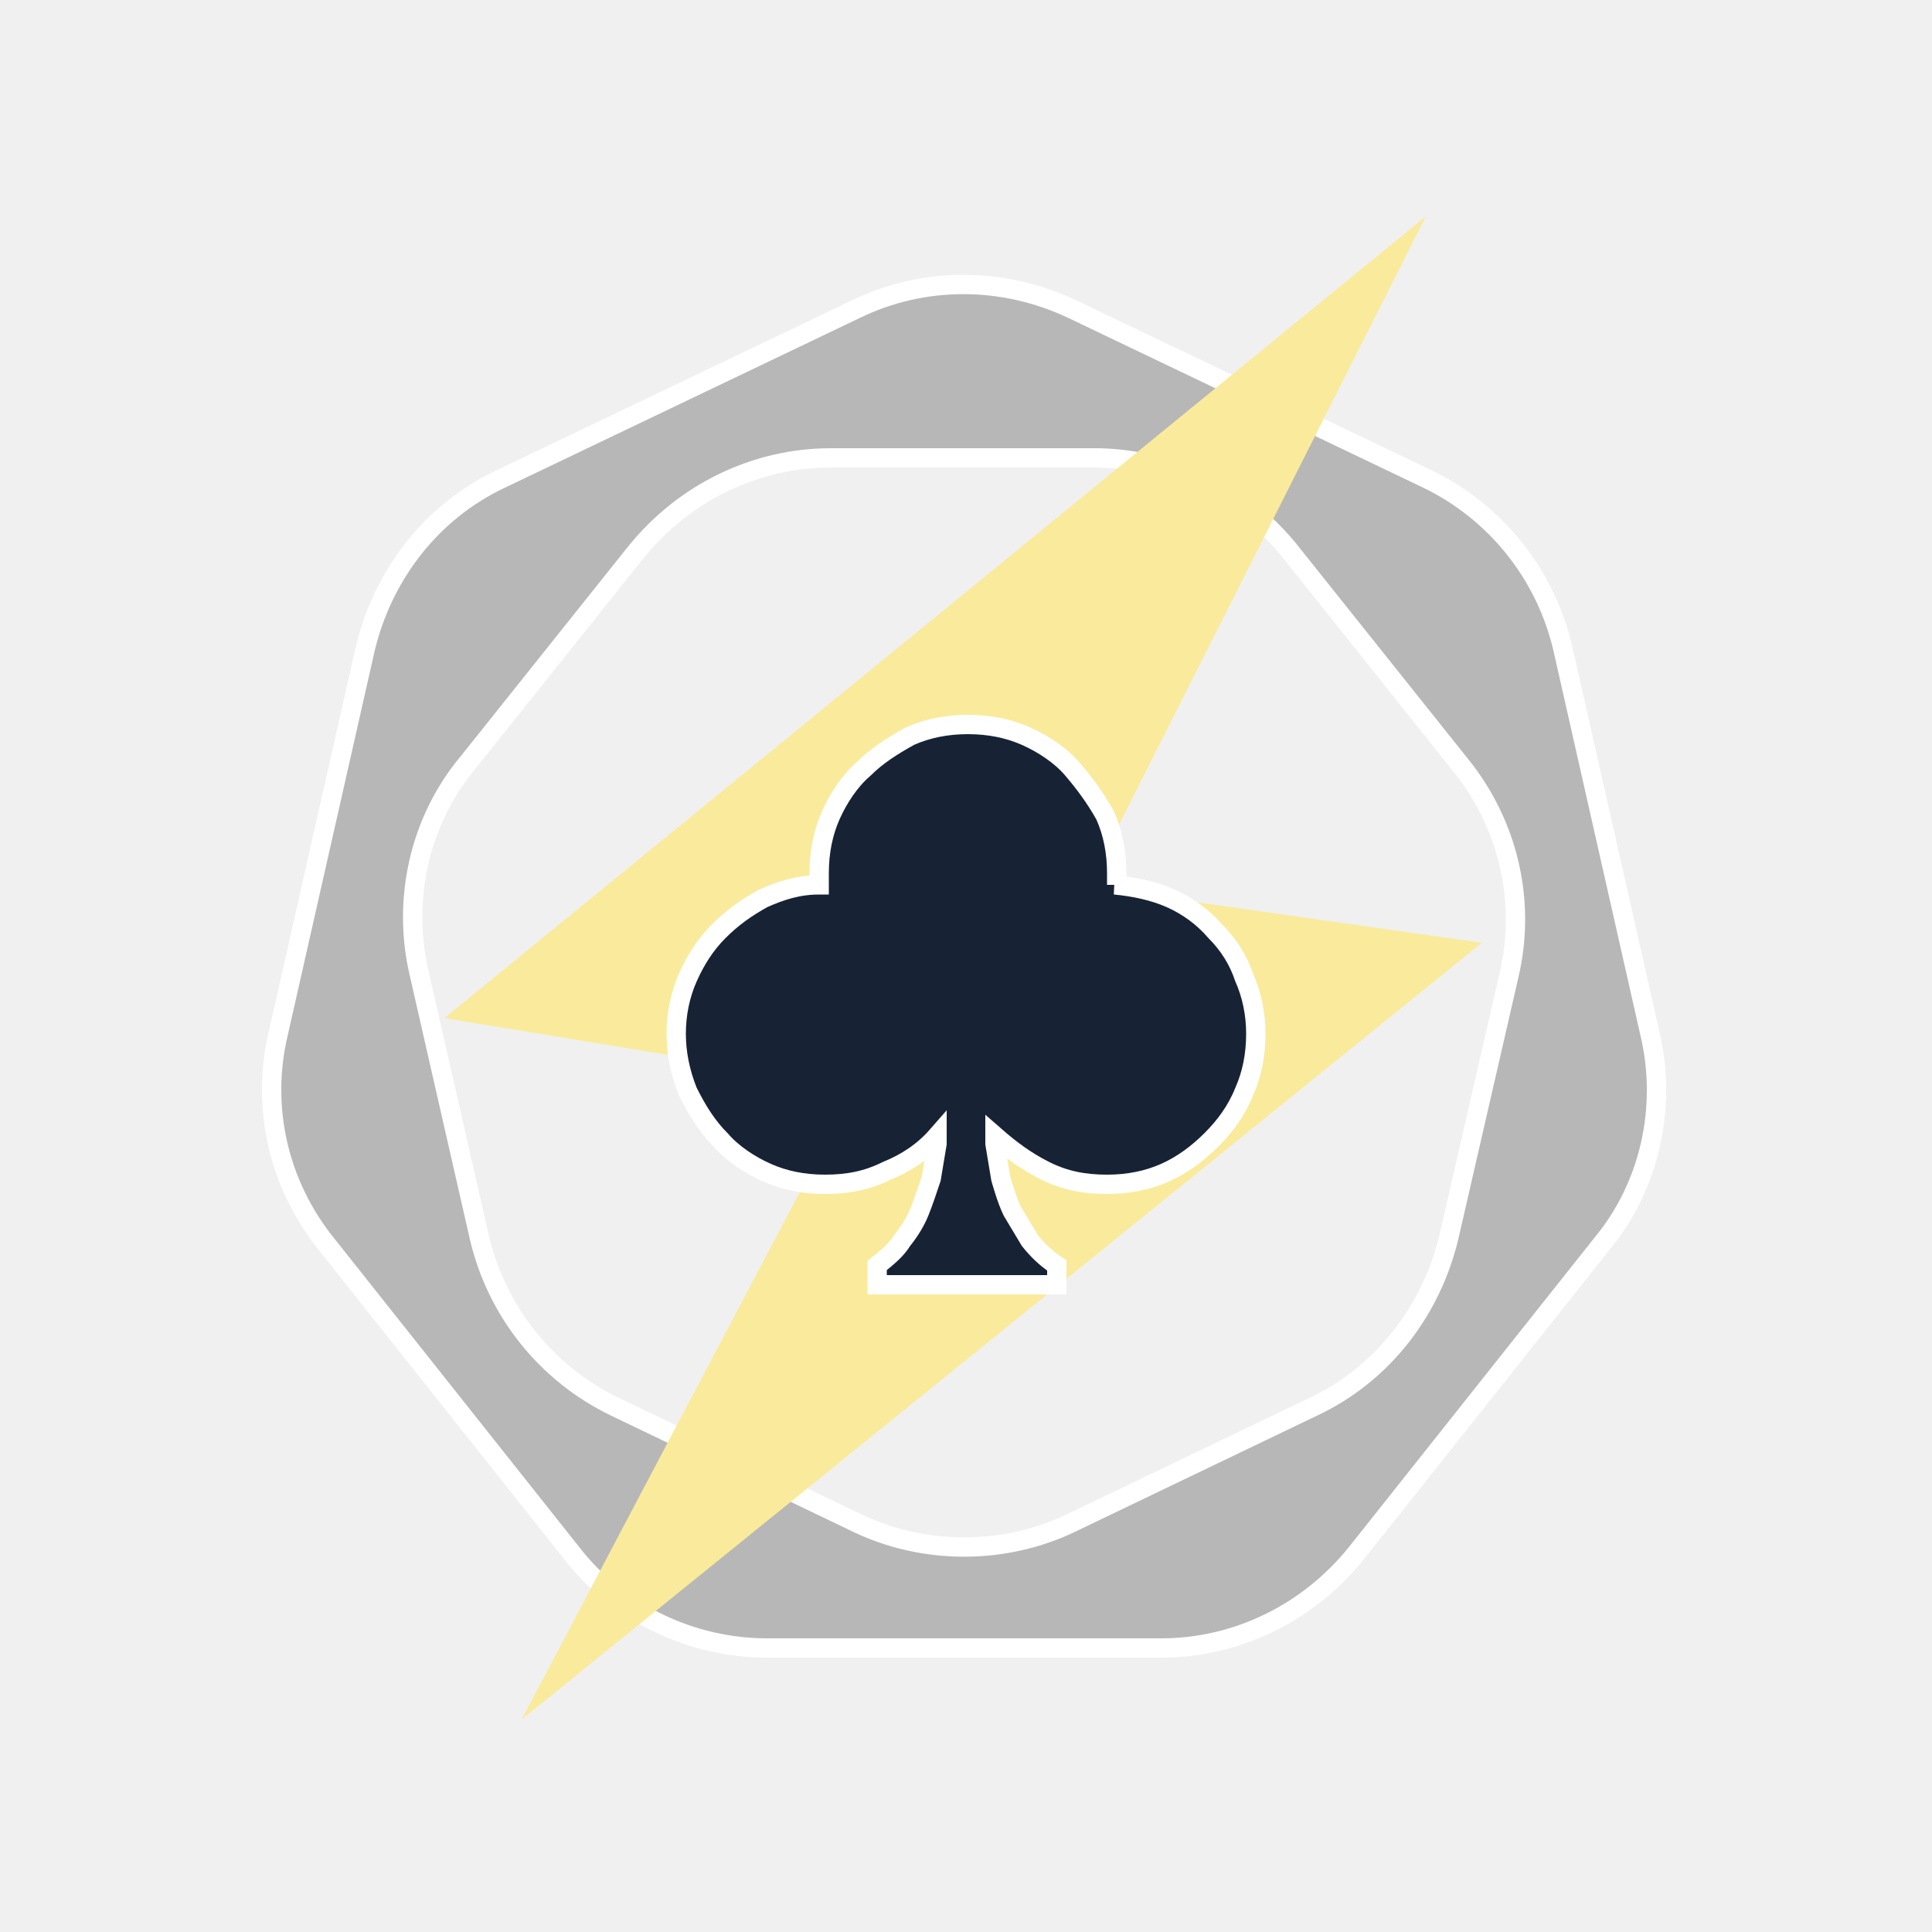
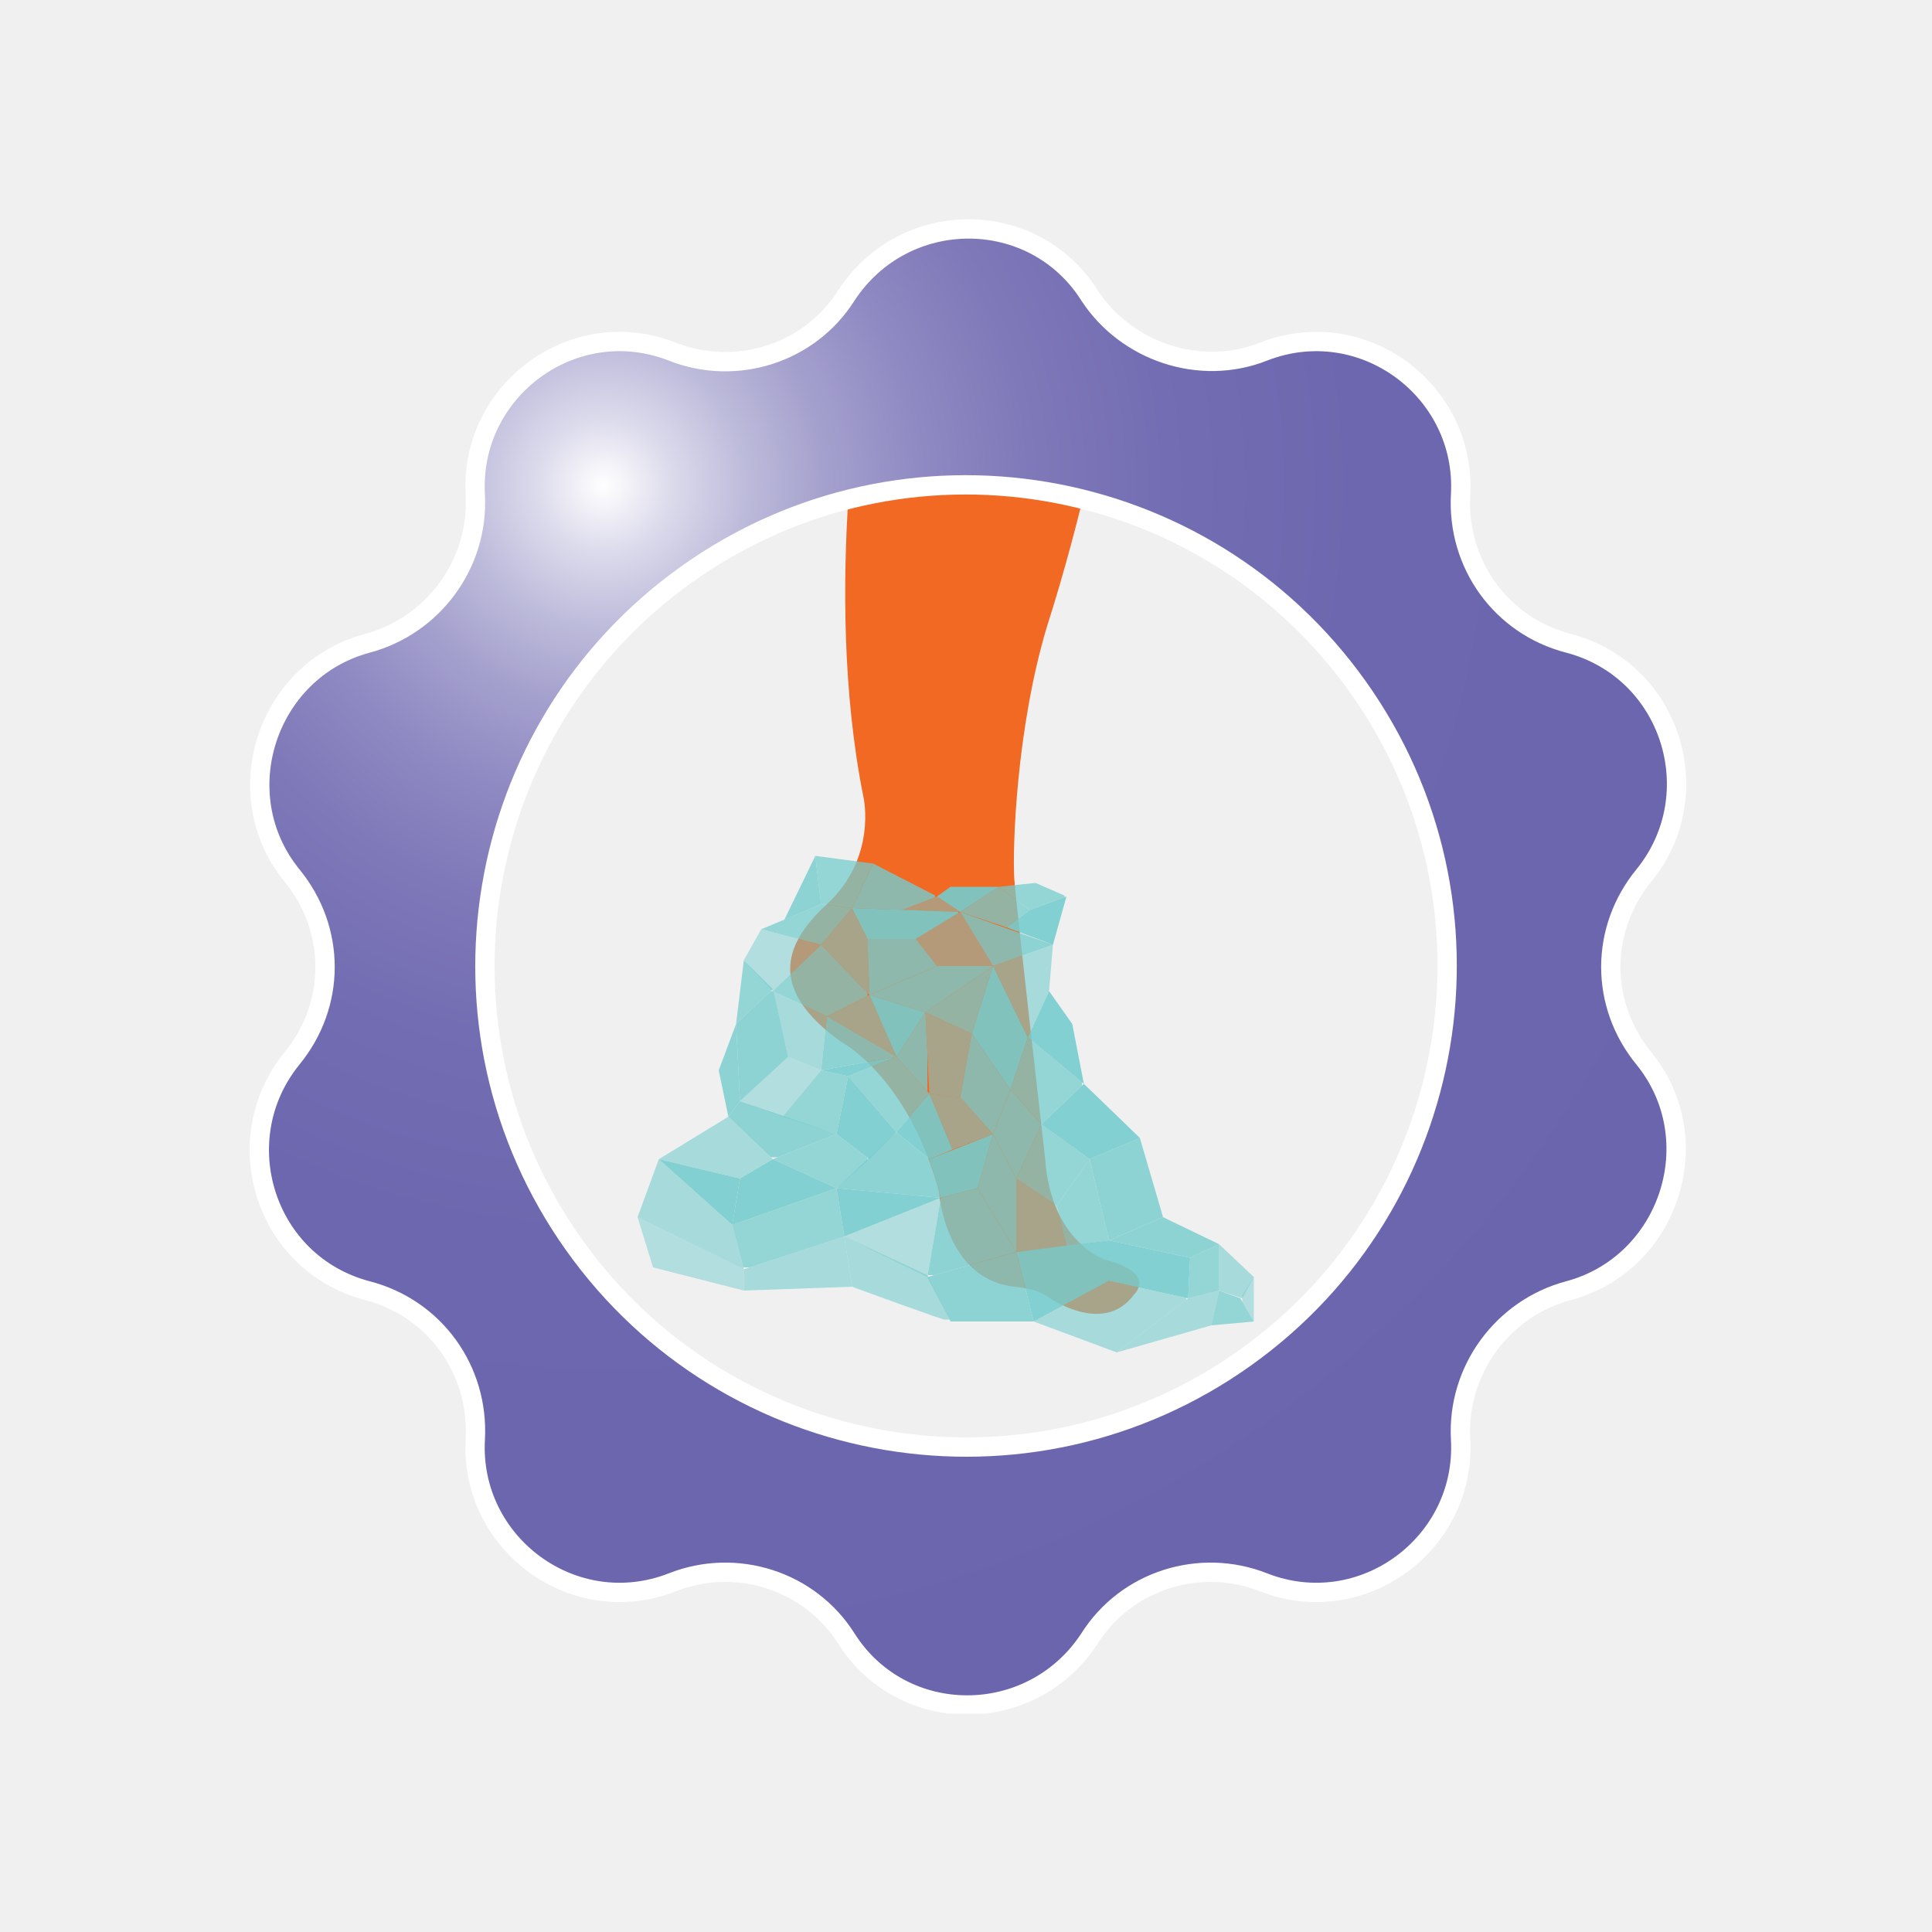
- <svg xmlns="http://www.w3.org/2000/svg" width="100" height="100" viewBox="0 0 100 100">
-   <style>.st0{fill:#243051;} .st1{opacity:0.24;} .st2{fill:none;stroke:#FFFFFF;stroke-miterlimit:10;} .st3{fill:#F9EB9B;} .st4{fill:#172335;stroke:#FFFFFF;stroke-miterlimit:10;}</style>
-   <path class="st1" d="M85.4 53.5l-4.5-19.9c-.9-3.8-3.4-7.1-7-8.8L55.5 16c-3.5-1.7-7.7-1.7-11.2 0l-18.4 8.8c-3.5 1.7-6.1 4.9-7 8.8l-4.5 19.9c-.9 3.8 0 7.9 2.5 10.9l12.7 15.9c2.5 3.1 6.2 4.9 10.1 4.9h20.4c3.9 0 7.7-1.8 10.1-4.9l12.7-15.9c2.4-3 3.3-7.1 2.5-10.9zm-7.3-3L75 64c-.9 3.8-3.4 7.1-7 8.8l-12.5 6c-3.5 1.7-7.7 1.7-11.2 0l-12.5-6c-3.5-1.7-6.1-4.9-7-8.8l-3.1-13.6c-.9-3.8 0-7.9 2.5-10.9l8.7-10.9c2.5-3.1 6.2-4.9 10.1-4.9h13.9c3.9 0 7.7 1.8 10.1 4.9l8.7 10.9c2.4 3.1 3.3 7.1 2.4 11z" />
-   <path class="st2" d="M55.5 16l18.4 8.8c3.5 1.7 6.1 4.9 7 8.8l4.5 19.9c.9 3.8 0 7.9-2.5 10.9l-12.7 16c-2.5 3.1-6.2 4.9-10.1 4.9H39.7c-3.9 0-7.7-1.8-10.1-4.9l-12.7-16c-2.5-3.1-3.4-7.1-2.5-10.9l4.5-19.9c.9-3.8 3.4-7.1 7-8.8L44.3 16c3.5-1.7 7.6-1.7 11.2 0z" />
-   <path class="st2" d="M66.9 28.7l8.7 10.9c2.5 3.1 3.4 7.1 2.5 10.9L75 64c-.9 3.8-3.4 7.1-7 8.8l-12.5 6c-3.5 1.7-7.7 1.7-11.2 0l-12.5-6c-3.5-1.7-6.1-4.9-7-8.8l-3.1-13.6c-.9-3.8 0-7.9 2.5-10.9l8.7-10.9c2.5-3.1 6.2-4.9 10.1-4.9h13.9c3.9.1 7.6 1.9 10 5z" />
-   <path class="st3" d="M73.8 11.2L23 52.7l21.3 3.5L27 89l49.7-40.2-20.4-2.9" />
-   <path class="st4" d="M57.7 45.8c1 .1 2 .3 2.9.7.9.4 1.7 1 2.3 1.7.7.7 1.2 1.5 1.5 2.4.4.9.6 1.9.6 2.9 0 1.1-.2 2.1-.6 3-.4 1-1 1.8-1.7 2.5s-1.5 1.3-2.4 1.7c-.9.4-1.9.6-3 .6-1.2 0-2.2-.2-3.2-.7-1-.5-1.8-1.1-2.6-1.8v.4l.3 1.8s.3 1.1.6 1.7l.9 1.5c.4.5.8.9 1.4 1.3v1h-9.3v-1c.5-.4 1-.8 1.3-1.3.4-.5.7-1 .9-1.5.2-.5.4-1.1.6-1.7l.3-1.8v-.4c-.7.8-1.6 1.4-2.6 1.8-1 .5-2 .7-3.2.7-1.1 0-2.1-.2-3-.6-.9-.4-1.8-1-2.4-1.7-.7-.7-1.2-1.5-1.7-2.5-.4-1-.6-2-.6-3s.2-2 .6-2.9c.4-.9.9-1.7 1.6-2.4.7-.7 1.4-1.2 2.3-1.7.9-.4 1.8-.7 2.9-.7v-.3-.3c0-1.1.2-2.1.6-3 .4-.9 1-1.8 1.7-2.4.7-.7 1.5-1.2 2.4-1.7.9-.4 1.9-.6 3-.6s2.1.2 3 .6c.9.4 1.8 1 2.4 1.7s1.2 1.5 1.7 2.4c.4.9.6 1.9.6 3v.6z" />
+ <svg xmlns="http://www.w3.org/2000/svg" xmlns:xlink="http://www.w3.org/1999/xlink" width="100" height="100" viewBox="0 0 100 100">
+   <style>.st0{clip-path:url(#SVGID_2_);} .st1{clip-path:url(#SVGID_4_);} .st2{clip-path:url(#SVGID_6_);fill:#F26924;} .st3{clip-path:url(#SVGID_8_);fill:url(#SVGID_9_);} .st4{clip-path:url(#SVGID_11_);fill:none;stroke:#FFFFFF;stroke-miterlimit:10;} .st5{opacity:0.6;clip-path:url(#SVGID_13_);} .st6{clip-path:url(#SVGID_15_);fill:#75CCCD;} .st7{clip-path:url(#SVGID_17_);fill:#75CCCD;} .st8{opacity:0.9;clip-path:url(#SVGID_13_);} .st9{clip-path:url(#SVGID_19_);fill:#75CCCD;} .st10{clip-path:url(#SVGID_21_);fill:#75CCCD;} .st11{opacity:0.75;clip-path:url(#SVGID_13_);} .st12{clip-path:url(#SVGID_23_);fill:#75CCCD;} .st13{clip-path:url(#SVGID_25_);fill:#75CCCD;} .st14{clip-path:url(#SVGID_27_);fill:#75CCCD;} .st15{opacity:0.5;clip-path:url(#SVGID_13_);} .st16{clip-path:url(#SVGID_29_);fill:#75CCCD;} .st17{opacity:0.8;clip-path:url(#SVGID_13_);} .st18{clip-path:url(#SVGID_31_);fill:#75CCCD;} .st19{clip-path:url(#SVGID_33_);fill:#75CCCD;} .st20{clip-path:url(#SVGID_35_);fill:#75CCCD;} .st21{clip-path:url(#SVGID_37_);fill:#75CCCD;} .st22{clip-path:url(#SVGID_39_);fill:#75CCCD;} .st23{clip-path:url(#SVGID_41_);fill:#75CCCD;} .st24{clip-path:url(#SVGID_43_);fill:#75CCCD;} .st25{clip-path:url(#SVGID_45_);fill:#75CCCD;} .st26{clip-path:url(#SVGID_47_);fill:#75CCCD;} .st27{clip-path:url(#SVGID_49_);fill:#75CCCD;} .st28{clip-path:url(#SVGID_51_);fill:#75CCCD;} .st29{clip-path:url(#SVGID_53_);fill:#75CCCD;} .st30{clip-path:url(#SVGID_55_);fill:#75CCCD;} .st31{clip-path:url(#SVGID_57_);fill:#75CCCD;} .st32{clip-path:url(#SVGID_59_);fill:#75CCCD;} .st33{clip-path:url(#SVGID_61_);fill:#75CCCD;} .st34{clip-path:url(#SVGID_63_);fill:#75CCCD;} .st35{clip-path:url(#SVGID_65_);fill:#75CCCD;} .st36{clip-path:url(#SVGID_67_);fill:#75CCCD;} .st37{clip-path:url(#SVGID_69_);fill:#75CCCD;} .st38{clip-path:url(#SVGID_71_);fill:#75CCCD;} .st39{clip-path:url(#SVGID_73_);fill:#75CCCD;} .st40{clip-path:url(#SVGID_75_);fill:#75CCCD;} .st41{clip-path:url(#SVGID_77_);fill:#75CCCD;} .st42{clip-path:url(#SVGID_79_);fill:#75CCCD;} .st43{clip-path:url(#SVGID_81_);fill:#75CCCD;} .st44{clip-path:url(#SVGID_83_);fill:#75CCCD;} .st45{clip-path:url(#SVGID_85_);fill:#75CCCD;} .st46{clip-path:url(#SVGID_87_);fill:#75CCCD;} .st47{clip-path:url(#SVGID_89_);fill:#75CCCD;} .st48{clip-path:url(#SVGID_91_);fill:#75CCCD;} .st49{clip-path:url(#SVGID_93_);fill:#75CCCD;} .st50{clip-path:url(#SVGID_95_);fill:#75CCCD;} .st51{clip-path:url(#SVGID_97_);fill:#75CCCD;} .st52{clip-path:url(#SVGID_99_);fill:#75CCCD;} .st53{clip-path:url(#SVGID_101_);fill:#75CCCD;} .st54{clip-path:url(#SVGID_103_);fill:#75CCCD;} .st55{clip-path:url(#SVGID_105_);fill:#75CCCD;} .st56{clip-path:url(#SVGID_107_);fill:#75CCCD;} .st57{clip-path:url(#SVGID_109_);fill:#75CCCD;} .st58{clip-path:url(#SVGID_111_);fill:#75CCCD;} .st59{clip-path:url(#SVGID_113_);fill:#75CCCD;} .st60{clip-path:url(#SVGID_115_);fill:#75CCCD;} .st61{clip-path:url(#SVGID_117_);fill:#75CCCD;} .st62{clip-path:url(#SVGID_119_);fill:#75CCCD;} .st63{clip-path:url(#SVGID_121_);fill:#75CCCD;} .st64{clip-path:url(#SVGID_123_);fill:#75CCCD;} .st65{clip-path:url(#SVGID_125_);fill:#75CCCD;} .st66{clip-path:url(#SVGID_127_);fill:#75CCCD;} .st67{clip-path:url(#SVGID_129_);fill:#75CCCD;} .st68{clip-path:url(#SVGID_131_);fill:#75CCCD;} .st69{clip-path:url(#SVGID_133_);fill:#75CCCD;} .st70{clip-path:url(#SVGID_135_);fill:#75CCCD;} .st71{clip-path:url(#SVGID_137_);fill:#75CCCD;} .st72{clip-path:url(#SVGID_139_);fill:#75CCCD;} .st73{clip-path:url(#SVGID_141_);fill:#75CCCD;} .st74{clip-path:url(#SVGID_143_);fill:#75CCCD;} .st75{clip-path:url(#SVGID_145_);fill:#75CCCD;} .st76{clip-path:url(#SVGID_147_);fill:#75CCCD;} .st77{clip-path:url(#SVGID_149_);fill:#75CCCD;} .st78{clip-path:url(#SVGID_151_);fill:#75CCCD;} .st79{clip-path:url(#SVGID_153_);fill:#75CCCD;} .st80{clip-path:url(#SVGID_155_);fill:#75CCCD;} .st81{clip-path:url(#SVGID_157_);} .st82{clip-path:url(#SVGID_159_);} .st83{clip-path:url(#SVGID_161_);fill:#F26924;} .st84{clip-path:url(#SVGID_163_);fill:url(#SVGID_164_);} .st85{clip-path:url(#SVGID_166_);fill:none;stroke:#FFFFFF;stroke-miterlimit:10;} .st86{opacity:0.6;clip-path:url(#SVGID_168_);} .st87{clip-path:url(#SVGID_170_);fill:#75CCCD;} .st88{clip-path:url(#SVGID_172_);fill:#75CCCD;} .st89{opacity:0.9;clip-path:url(#SVGID_168_);} .st90{clip-path:url(#SVGID_174_);fill:#75CCCD;} .st91{clip-path:url(#SVGID_176_);fill:#75CCCD;} .st92{opacity:0.75;clip-path:url(#SVGID_168_);} .st93{clip-path:url(#SVGID_178_);fill:#75CCCD;} .st94{clip-path:url(#SVGID_180_);fill:#75CCCD;} .st95{clip-path:url(#SVGID_182_);fill:#75CCCD;} .st96{opacity:0.5;clip-path:url(#SVGID_168_);} .st97{clip-path:url(#SVGID_184_);fill:#75CCCD;} .st98{opacity:0.8;clip-path:url(#SVGID_168_);} .st99{clip-path:url(#SVGID_186_);fill:#75CCCD;} .st100{clip-path:url(#SVGID_188_);fill:#75CCCD;} .st101{clip-path:url(#SVGID_190_);fill:#75CCCD;} .st102{clip-path:url(#SVGID_192_);fill:#75CCCD;} .st103{clip-path:url(#SVGID_194_);fill:#75CCCD;} .st104{clip-path:url(#SVGID_196_);fill:#75CCCD;} .st105{clip-path:url(#SVGID_198_);fill:#75CCCD;} .st106{clip-path:url(#SVGID_200_);fill:#75CCCD;} .st107{clip-path:url(#SVGID_202_);fill:#75CCCD;} .st108{clip-path:url(#SVGID_204_);fill:#75CCCD;} .st109{clip-path:url(#SVGID_206_);fill:#75CCCD;} .st110{clip-path:url(#SVGID_208_);fill:#75CCCD;} .st111{clip-path:url(#SVGID_210_);fill:#75CCCD;} .st112{clip-path:url(#SVGID_212_);fill:#75CCCD;} .st113{clip-path:url(#SVGID_214_);fill:#75CCCD;} .st114{clip-path:url(#SVGID_216_);fill:#75CCCD;} .st115{clip-path:url(#SVGID_218_);fill:#75CCCD;} .st116{clip-path:url(#SVGID_220_);fill:#75CCCD;} .st117{clip-path:url(#SVGID_222_);fill:#75CCCD;} .st118{clip-path:url(#SVGID_224_);fill:#75CCCD;} .st119{clip-path:url(#SVGID_226_);fill:#75CCCD;} .st120{clip-path:url(#SVGID_228_);fill:#75CCCD;} .st121{clip-path:url(#SVGID_230_);fill:#75CCCD;} .st122{clip-path:url(#SVGID_232_);fill:#75CCCD;} .st123{clip-path:url(#SVGID_234_);fill:#75CCCD;} .st124{clip-path:url(#SVGID_236_);fill:#75CCCD;} .st125{clip-path:url(#SVGID_238_);fill:#75CCCD;} .st126{clip-path:url(#SVGID_240_);fill:#75CCCD;} .st127{clip-path:url(#SVGID_242_);fill:#75CCCD;} .st128{clip-path:url(#SVGID_244_);fill:#75CCCD;} .st129{clip-path:url(#SVGID_246_);fill:#75CCCD;} .st130{clip-path:url(#SVGID_248_);fill:#75CCCD;} .st131{clip-path:url(#SVGID_250_);fill:#75CCCD;} .st132{clip-path:url(#SVGID_252_);fill:#75CCCD;} .st133{clip-path:url(#SVGID_254_);fill:#75CCCD;} .st134{clip-path:url(#SVGID_256_);fill:#75CCCD;} .st135{clip-path:url(#SVGID_258_);fill:#75CCCD;} .st136{clip-path:url(#SVGID_260_);fill:#75CCCD;} .st137{clip-path:url(#SVGID_262_);fill:#75CCCD;} .st138{clip-path:url(#SVGID_264_);fill:#75CCCD;} .st139{clip-path:url(#SVGID_266_);fill:#75CCCD;} .st140{clip-path:url(#SVGID_268_);fill:#75CCCD;} .st141{clip-path:url(#SVGID_270_);fill:#75CCCD;} .st142{clip-path:url(#SVGID_272_);fill:#75CCCD;} .st143{clip-path:url(#SVGID_274_);fill:#75CCCD;} .st144{clip-path:url(#SVGID_276_);fill:#75CCCD;} .st145{clip-path:url(#SVGID_278_);fill:#75CCCD;} .st146{clip-path:url(#SVGID_280_);fill:#75CCCD;} .st147{clip-path:url(#SVGID_282_);fill:#75CCCD;} .st148{clip-path:url(#SVGID_284_);fill:#75CCCD;} .st149{clip-path:url(#SVGID_286_);fill:#75CCCD;} .st150{clip-path:url(#SVGID_288_);fill:#75CCCD;} .st151{clip-path:url(#SVGID_290_);fill:#75CCCD;} .st152{clip-path:url(#SVGID_292_);fill:#75CCCD;} .st153{clip-path:url(#SVGID_294_);fill:#75CCCD;} .st154{clip-path:url(#SVGID_296_);fill:#75CCCD;} .st155{clip-path:url(#SVGID_298_);fill:#75CCCD;} .st156{clip-path:url(#SVGID_300_);fill:#75CCCD;} .st157{clip-path:url(#SVGID_302_);fill:#75CCCD;} .st158{clip-path:url(#SVGID_304_);fill:#75CCCD;} .st159{clip-path:url(#SVGID_306_);fill:#75CCCD;} .st160{clip-path:url(#SVGID_308_);fill:#75CCCD;} .st161{clip-path:url(#SVGID_310_);fill:#75CCCD;}</style>
+   <g id="POWERUP_x5F_Freeze_1_">
+     <defs>
+       <path id="SVGID_1_" d="M0 0h100v100H0z" />
+     </defs>
+     <clipPath id="SVGID_2_">
+       <use xlink:href="#SVGID_1_" overflow="visible" />
+     </clipPath>
+     <g class="st0">
+       <defs>
+         <path id="SVGID_3_" d="M0 0h100v100H0z" />
+       </defs>
+       <clipPath id="SVGID_4_">
+         <use xlink:href="#SVGID_3_" overflow="visible" />
+       </clipPath>
+       <g class="st1">
+         <defs>
+           <path id="SVGID_5_" d="M0 0h100v100H0z" />
+         </defs>
+         <clipPath id="SVGID_6_">
+           <use xlink:href="#SVGID_5_" overflow="visible" />
+         </clipPath>
+         <path class="st2" d="M44.8 18s-2.3 12.4-.1 23.3c0 0 .7 3.1-1.9 5.5-2.4 2.2-2.9 4.5.7 7.1 0 0 3.5 1.8 5.1 7.8 0 0 .3 4.5 3.9 4.9 0 0 1.2.1 1.7.5 0 0 2.9 2.1 4.5-.1 0 0 1.2-1.1-1.5-1.8 0 0-2.8-.9-3.1-5.2 0 0-1.5-13.1-1.6-14.5-.1-1.6.1-7.8 1.7-13.1 1.7-5.3 3.5-13 3-14.4H44.8z" />
+       </g>
+       <g class="st1">
+         <defs>
+           <path id="SVGID_7_" d="M29.7 64.5c-8-11.2-5.4-26.8 5.8-34.8 11.2-8 26.8-5.4 34.8 5.8 8 11.2 5.4 26.8-5.8 34.8-4.4 3.1-9.4 4.6-14.4 4.6-7.9 0-15.5-3.6-20.4-10.4M44 15.2c-2 3-5.7 4.2-9 2.8-5.1-2-10.5 1.9-10.3 7.3.2 3.6-2.2 6.7-5.6 7.6-5.3 1.4-7.4 7.7-4 12 2.2 2.8 2.2 6.7-.1 9.5-3.5 4.2-1.5 10.6 3.8 12 3.4.9 5.7 4.2 5.5 7.7-.3 5.4 5 9.4 10.1 7.5 3.3-1.2 7.1 0 9 3 2.9 4.6 9.6 4.7 12.6.1 2-3 5.7-4.2 9-2.8 5.1 2 10.5-1.9 10.3-7.3-.2-3.6 2.2-6.7 5.6-7.6 5.3-1.4 7.4-7.7 4-12-2.2-2.8-2.2-6.7.1-9.5 3.5-4.2 1.5-10.6-3.8-12-3.4-.9-5.7-4.2-5.5-7.7.3-5.4-5-9.4-10.1-7.5-3.3 1.2-7.1 0-9-3-1.5-2.3-3.9-3.5-6.4-3.5-2.3 0-4.7 1.1-6.2 3.4" />
+         </defs>
+         <clipPath id="SVGID_8_">
+           <use xlink:href="#SVGID_7_" overflow="visible" />
+         </clipPath>
+         <radialGradient id="SVGID_9_" cx="1.054" cy="-1.054" r="1" gradientTransform="matrix(47.4546 47.4546 47.4546 -47.4546 30.9999 -75.2497)" gradientUnits="userSpaceOnUse">
+           <stop offset="0" stop-color="#FFF" />
+           <stop offset=".052" stop-color="#DCDBEC" />
+           <stop offset=".109" stop-color="#BEBCDB" />
+           <stop offset=".174" stop-color="#A4A0CD" />
+           <stop offset=".248" stop-color="#8F8AC2" />
+           <stop offset=".333" stop-color="#7F79B9" />
+           <stop offset=".439" stop-color="#736EB3" />
+           <stop offset=".588" stop-color="#6D67AF" />
+           <stop offset="1" stop-color="#6B65AE" />
+         </radialGradient>
+         <path class="st3" d="M50-26.8l77.3 77.4L50 127.9l-77.3-77.3z" />
+       </g>
+       <g class="st1">
+         <defs>
+           <path id="SVGID_10_" d="M12.8 11.3h74.5v77.4H12.8z" />
+         </defs>
+         <clipPath id="SVGID_11_">
+           <use xlink:href="#SVGID_10_" overflow="visible" />
+         </clipPath>
+         <path class="st4" d="M65.4 18.2c5.1-2 10.5 2 10.2 7.4-.2 3.6 2.1 6.8 5.6 7.7 5.3 1.4 7.3 7.8 3.9 12-2.3 2.8-2.3 6.7 0 9.5 3.4 4.2 1.3 10.6-3.9 12-3.4.9-5.8 4.1-5.6 7.7.3 5.4-5.1 9.4-10.2 7.4-3.3-1.3-7.1-.1-9 2.9-3 4.6-9.7 4.6-12.6 0-1.9-3-5.7-4.2-9-2.9-5.1 2-10.5-2-10.2-7.4.2-3.6-2.1-6.8-5.6-7.7-5.3-1.4-7.3-7.8-3.9-12 2.3-2.8 2.3-6.7 0-9.5-3.4-4.2-1.3-10.6 3.9-12 3.4-.9 5.8-4.1 5.6-7.7-.3-5.4 5.1-9.4 10.2-7.4 3.3 1.3 7.1.1 9-2.9 3-4.6 9.7-4.6 12.6 0 1.9 2.9 5.7 4.2 9 2.9z" />
+         <ellipse transform="matrix(0.8145 -0.5802 0.5802 0.8145 -19.7333 38.2829)" class="st4" cx="50" cy="50" rx="24.9" ry="24.9" />
+       </g>
+       <g class="st1">
+         <defs>
+           <path id="SVGID_12_" d="M0 0h100v100H0z" />
+         </defs>
+         <clipPath id="SVGID_13_">
+           <use xlink:href="#SVGID_12_" overflow="visible" />
+         </clipPath>
+         <g class="st5">
+           <defs>
+             <path id="SVGID_14_" d="M53.5 66.3h7.9v3.8h-7.9z" />
+           </defs>
+           <clipPath id="SVGID_15_">
+             <use xlink:href="#SVGID_14_" overflow="visible" />
+           </clipPath>
+           <path class="st6" d="M57.4 66.3l-3.9 2.1 4.3 1.6 3.7-2.8z" />
+         </g>
+         <g class="st5">
+           <defs>
+             <path id="SVGID_16_" d="M57.8 66.8h5.3V70h-5.3z" />
+           </defs>
+           <clipPath id="SVGID_17_">
+             <use xlink:href="#SVGID_16_" overflow="visible" />
+           </clipPath>
+           <path class="st7" d="M57.8 70l4.9-1.4.4-1.8-1.6.4z" />
+         </g>
+         <g class="st8">
+           <defs>
+             <path id="SVGID_18_" d="M52.6 64.2h4.8v4.2h-4.8z" />
+           </defs>
+           <clipPath id="SVGID_19_">
+             <use xlink:href="#SVGID_18_" overflow="visible" />
+           </clipPath>
+           <path class="st9" d="M57.4 66.3v-2.1l-4.8.6.9 3.6z" />
+         </g>
+         <g class="st8">
+           <defs>
+             <path id="SVGID_20_" d="M57.4 64.2h4.2v3h-4.2z" />
+           </defs>
+           <clipPath id="SVGID_21_">
+             <use xlink:href="#SVGID_20_" overflow="visible" />
+           </clipPath>
+           <path class="st10" d="M57.4 64.2l4.2.9-.1 2.1-4.1-.9z" />
+         </g>
+         <g class="st11">
+           <defs>
+             <path id="SVGID_22_" d="M61.5 64.4h1.6v2.8h-1.6z" />
+           </defs>
+           <clipPath id="SVGID_23_">
+             <use xlink:href="#SVGID_22_" overflow="visible" />
+           </clipPath>
+           <path class="st12" d="M61.6 65.1l1.5-.7v2.4l-1.6.4z" />
+         </g>
+         <g class="st5">
+           <defs>
+             <path id="SVGID_24_" d="M63.1 64.4h1.8v2.8h-1.8z" />
+           </defs>
+           <clipPath id="SVGID_25_">
+             <use xlink:href="#SVGID_24_" overflow="visible" />
+           </clipPath>
+           <path class="st13" d="M63.1 64.4l1.8 1.7-.6 1.1-1.2-.4z" />
+         </g>
+         <g class="st11">
+           <defs>
+             <path id="SVGID_26_" d="M62.7 66.8H65v1.8h-2.3z" />
+           </defs>
+           <clipPath id="SVGID_27_">
+             <use xlink:href="#SVGID_26_" overflow="visible" />
+           </clipPath>
+           <path class="st14" d="M62.7 68.6l2.2-.2-.7-1.2-1.1-.4z" />
+         </g>
+         <g class="st15">
+           <defs>
+             <path id="SVGID_28_" d="M64.3 66.1h.7v2.3h-.7z" />
+           </defs>
+           <clipPath id="SVGID_29_">
+             <use xlink:href="#SVGID_28_" overflow="visible" />
+           </clipPath>
+           <path class="st16" d="M64.9 66.1v2.3l-.7-1.2z" />
+         </g>
+         <g class="st17">
+           <defs>
+             <path id="SVGID_30_" d="M57.4 63h5.7v2.1h-5.7z" />
+           </defs>
+           <clipPath id="SVGID_31_">
+             <use xlink:href="#SVGID_30_" overflow="visible" />
+           </clipPath>
+           <path class="st18" d="M63.1 64.4L60.2 63l-2.8 1.2 4.2.9z" />
+         </g>
+         <g class="st17">
+           <defs>
+             <path id="SVGID_32_" d="M56.4 58.9h3.8v5.3h-3.8z" />
+           </defs>
+           <clipPath id="SVGID_33_">
+             <use xlink:href="#SVGID_32_" overflow="visible" />
+           </clipPath>
+           <path class="st19" d="M60.2 63L59 58.9 56.4 60l1 4.2z" />
+         </g>
+         <g class="st11">
+           <defs>
+             <path id="SVGID_34_" d="M54.7 60h2.7v4.5h-2.7z" />
+           </defs>
+           <clipPath id="SVGID_35_">
+             <use xlink:href="#SVGID_34_" overflow="visible" />
+           </clipPath>
+           <path class="st20" d="M56.4 60l-1.7 2.4.5 2.1 2.2-.3z" />
+         </g>
+         <g class="st17">
+           <defs>
+             <path id="SVGID_36_" d="M48 64.8h5.6v3.6H48z" />
+           </defs>
+           <clipPath id="SVGID_37_">
+             <use xlink:href="#SVGID_36_" overflow="visible" />
+           </clipPath>
+           <path class="st21" d="M53.5 68.4h-4.3L48 66.1l4.6-1.3z" />
+         </g>
+         <g class="st5">
+           <defs>
+             <path id="SVGID_38_" d="M43.7 64h5.5v4.3h-5.5z" />
+           </defs>
+           <clipPath id="SVGID_39_">
+             <use xlink:href="#SVGID_38_" overflow="visible" />
+           </clipPath>
+           <path class="st22" d="M49.2 68.4c-.2 0-5.1-1.8-5.1-1.8l-.4-2.6 4.3 2 1.2 2.4z" />
+         </g>
+         <g class="st5">
+           <defs>
+             <path id="SVGID_40_" d="M38.5 64h5.6v2.8h-5.6z" />
+           </defs>
+           <clipPath id="SVGID_41_">
+             <use xlink:href="#SVGID_40_" overflow="visible" />
+           </clipPath>
+           <path class="st23" d="M44.1 66.6l-5.6.2v-1.1l5.2-1.7z" />
+         </g>
+         <g class="st15">
+           <defs>
+             <path id="SVGID_42_" d="M33 63h5.5v3.8H33z" />
+           </defs>
+           <clipPath id="SVGID_43_">
+             <use xlink:href="#SVGID_42_" overflow="visible" />
+           </clipPath>
+           <path class="st24" d="M38.5 66.8l-4.7-1.2L33 63l5.5 2.7z" />
+         </g>
+         <g class="st11">
+           <defs>
+             <path id="SVGID_44_" d="M37.9 61.5h5.8v4.1h-5.8z" />
+           </defs>
+           <clipPath id="SVGID_45_">
+             <use xlink:href="#SVGID_44_" overflow="visible" />
+           </clipPath>
+           <path class="st25" d="M38.5 65.7l-.6-2.3 5.4-1.9.4 2.5z" />
+         </g>
+         <g class="st5">
+           <defs>
+             <path id="SVGID_46_" d="M33 60h5.5v5.7H33z" />
+           </defs>
+           <clipPath id="SVGID_47_">
+             <use xlink:href="#SVGID_46_" overflow="visible" />
+           </clipPath>
+           <path class="st26" d="M38.5 65.7L33 63l1.1-3 3.8 3.4z" />
+         </g>
+         <g class="st17">
+           <defs>
+             <path id="SVGID_48_" d="M48 61.5h4.6V66H48z" />
+           </defs>
+           <clipPath id="SVGID_49_">
+             <use xlink:href="#SVGID_48_" overflow="visible" />
+           </clipPath>
+           <path class="st27" d="M48 66.1l.7-4.1 1.9-.5 2 3.3z" />
+         </g>
+         <g class="st15">
+           <defs>
+             <path id="SVGID_50_" d="M43.7 62h5v4.1h-5z" />
+           </defs>
+           <clipPath id="SVGID_51_">
+             <use xlink:href="#SVGID_50_" overflow="visible" />
+           </clipPath>
+           <path class="st28" d="M48.7 62l-5 2 4.3 2.1z" />
+         </g>
+         <g class="st8">
+           <defs>
+             <path id="SVGID_52_" d="M43.3 61.5h5.4V64h-5.4z" />
+           </defs>
+           <clipPath id="SVGID_53_">
+             <use xlink:href="#SVGID_52_" overflow="visible" />
+           </clipPath>
+           <path class="st29" d="M48.7 62l-5.4-.5.4 2.5z" />
+         </g>
+         <g class="st8">
+           <defs>
+             <path id="SVGID_54_" d="M37.9 60h5.4v3.4h-5.4z" />
+           </defs>
+           <clipPath id="SVGID_55_">
+             <use xlink:href="#SVGID_54_" overflow="visible" />
+           </clipPath>
+           <path class="st30" d="M43.3 61.5L40 60l-1.7 1-.4 2.4z" />
+         </g>
+         <g class="st8">
+           <defs>
+             <path id="SVGID_56_" d="M34.1 60h4.2v3.4h-4.2z" />
+           </defs>
+           <clipPath id="SVGID_57_">
+             <use xlink:href="#SVGID_56_" overflow="visible" />
+           </clipPath>
+           <path class="st31" d="M38.3 61l-4.2-1 3.8 3.4z" />
+         </g>
+         <g class="st5">
+           <defs>
+             <path id="SVGID_58_" d="M34.1 57.8H40v3.3h-5.9z" />
+           </defs>
+           <clipPath id="SVGID_59_">
+             <use xlink:href="#SVGID_58_" overflow="visible" />
+           </clipPath>
+           <path class="st32" d="M34.1 60l3.6-2.2L40 60l-1.7 1z" />
+         </g>
+         <g class="st17">
+           <defs>
+             <path id="SVGID_60_" d="M43.3 58.6h5.4V62h-5.4z" />
+           </defs>
+           <clipPath id="SVGID_61_">
+             <use xlink:href="#SVGID_60_" overflow="visible" />
+           </clipPath>
+           <path class="st33" d="M43.3 61.5l3.1-2.9 1.7 1.4.6 2z" />
+         </g>
+         <g class="st11">
+           <defs>
+             <path id="SVGID_62_" d="M40 58.7h4.9v2.8H40z" />
+           </defs>
+           <clipPath id="SVGID_63_">
+             <use xlink:href="#SVGID_62_" overflow="visible" />
+           </clipPath>
+           <path class="st34" d="M40 60l3.3-1.3L45 60l-1.7 1.5z" />
+         </g>
+         <g class="st17">
+           <defs>
+             <path id="SVGID_64_" d="M37.7 57h5.6v2.9h-5.6z" />
+           </defs>
+           <clipPath id="SVGID_65_">
+             <use xlink:href="#SVGID_64_" overflow="visible" />
+           </clipPath>
+           <path class="st35" d="M43.3 58.7l-5-1.7-.6.8L40 60z" />
+         </g>
+         <g class="st5">
+           <defs>
+             <path id="SVGID_66_" d="M52.6 61h2.6v3.8h-2.6z" />
+           </defs>
+           <clipPath id="SVGID_67_">
+             <use xlink:href="#SVGID_66_" overflow="visible" />
+           </clipPath>
+           <path class="st36" d="M52.6 64.8V61l2.1 1.4.5 2.1z" />
+         </g>
+         <g class="st17">
+           <defs>
+             <path id="SVGID_68_" d="M50.6 58.7h2v6.1h-2z" />
+           </defs>
+           <clipPath id="SVGID_69_">
+             <use xlink:href="#SVGID_68_" overflow="visible" />
+           </clipPath>
+           <path class="st37" d="M50.6 61.5l.8-2.8 1.2 2.3v3.8z" />
+         </g>
+         <g class="st11">
+           <defs>
+             <path id="SVGID_70_" d="M52.6 58.2h3.8v4.2h-3.8z" />
+           </defs>
+           <clipPath id="SVGID_71_">
+             <use xlink:href="#SVGID_70_" overflow="visible" />
+           </clipPath>
+           <path class="st38" d="M52.6 61l1.3-2.8 2.5 1.8-1.7 2.4z" />
+         </g>
+         <g class="st8">
+           <defs>
+             <path id="SVGID_72_" d="M53.9 56.1h5.2V60h-5.2z" />
+           </defs>
+           <clipPath id="SVGID_73_">
+             <use xlink:href="#SVGID_72_" overflow="visible" />
+           </clipPath>
+           <path class="st39" d="M53.9 58.2l2.2-2.1 2.9 2.8-2.6 1.1z" />
+         </g>
+         <g class="st17">
+           <defs>
+             <path id="SVGID_74_" d="M37.2 53h1.1v4.8h-1.1z" />
+           </defs>
+           <clipPath id="SVGID_75_">
+             <use xlink:href="#SVGID_74_" overflow="visible" />
+           </clipPath>
+           <path class="st40" d="M37.7 57.8l-.5-2.4.9-2.4.2 4z" />
+         </g>
+         <g class="st8">
+           <defs>
+             <path id="SVGID_76_" d="M53.2 51.3h2.9v4.8h-2.9z" />
+           </defs>
+           <clipPath id="SVGID_77_">
+             <use xlink:href="#SVGID_76_" overflow="visible" />
+           </clipPath>
+           <path class="st41" d="M56.1 56.1l-.6-3.1-1.2-1.7-1.1 2.4z" />
+         </g>
+         <g class="st11">
+           <defs>
+             <path id="SVGID_78_" d="M52.3 53.7H56v4.5h-3.7z" />
+           </defs>
+           <clipPath id="SVGID_79_">
+             <use xlink:href="#SVGID_78_" overflow="visible" />
+           </clipPath>
+           <path class="st42" d="M56.1 56.1l-2.9-2.4-.9 2.7 1.6 1.8z" />
+         </g>
+         <g class="st17">
+           <defs>
+             <path id="SVGID_80_" d="M49.7 53.5h2.7v5.2h-2.7z" />
+           </defs>
+           <clipPath id="SVGID_81_">
+             <use xlink:href="#SVGID_80_" overflow="visible" />
+           </clipPath>
+           <path class="st43" d="M51.4 58.7l-1.7-1.9.6-3.3 2 2.9z" />
+         </g>
+         <g class="st17">
+           <defs>
+             <path id="SVGID_82_" d="M51.4 56.4h2.5v4.7h-2.5z" />
+           </defs>
+           <clipPath id="SVGID_83_">
+             <use xlink:href="#SVGID_82_" overflow="visible" />
+           </clipPath>
+           <path class="st44" d="M51.4 58.7l1.2 2.3 1.3-2.8-1.6-1.8z" />
+         </g>
+         <g class="st8">
+           <defs>
+             <path id="SVGID_84_" d="M48.1 58.7h3.3V62h-3.3z" />
+           </defs>
+           <clipPath id="SVGID_85_">
+             <use xlink:href="#SVGID_84_" overflow="visible" />
+           </clipPath>
+           <path class="st45" d="M48.1 60l3.3-1.3-.8 2.8-1.9.5z" />
+         </g>
+         <g class="st8">
+           <defs>
+             <path id="SVGID_86_" d="M43.3 55.7h3.1V60h-3.1z" />
+           </defs>
+           <clipPath id="SVGID_87_">
+             <use xlink:href="#SVGID_86_" overflow="visible" />
+           </clipPath>
+           <path class="st46" d="M43.3 58.7l.6-3 2.5 2.9L45 60z" />
+         </g>
+         <g class="st15">
+           <defs>
+             <path id="SVGID_88_" d="M38.3 54.7h4.2v3.1h-4.2z" />
+           </defs>
+           <clipPath id="SVGID_89_">
+             <use xlink:href="#SVGID_88_" overflow="visible" />
+           </clipPath>
+           <path class="st47" d="M38.3 57l2.5-2.3 1.7.7-2 2.4z" />
+         </g>
+         <g class="st11">
+           <defs>
+             <path id="SVGID_90_" d="M40.5 55.4h3.4v3.3h-3.4z" />
+           </defs>
+           <clipPath id="SVGID_91_">
+             <use xlink:href="#SVGID_90_" overflow="visible" />
+           </clipPath>
+           <path class="st48" d="M42.5 55.4l1.4.3-.6 3-2.8-.9z" />
+         </g>
+         <g class="st17">
+           <defs>
+             <path id="SVGID_92_" d="M38.1 51.3h2.7v5.8h-2.7z" />
+           </defs>
+           <clipPath id="SVGID_93_">
+             <use xlink:href="#SVGID_92_" overflow="visible" />
+           </clipPath>
+           <path class="st49" d="M40.8 54.7l-.8-3.5-1.9 1.8.2 4z" />
+         </g>
+         <g class="st15">
+           <defs>
+             <path id="SVGID_94_" d="M38.5 48.1h4v3.2h-4z" />
+           </defs>
+           <clipPath id="SVGID_95_">
+             <use xlink:href="#SVGID_94_" overflow="visible" />
+           </clipPath>
+           <path class="st50" d="M40 51.3l-1.5-1.6.9-1.6 3.1.8z" />
+         </g>
+         <g class="st8">
+           <defs>
+             <path id="SVGID_96_" d="M46.4 56.6h2.9V60h-2.9z" />
+           </defs>
+           <clipPath id="SVGID_97_">
+             <use xlink:href="#SVGID_96_" overflow="visible" />
+           </clipPath>
+           <path class="st51" d="M46.4 58.6l1.7-2 1.2 2.9-1.2.5z" />
+         </g>
+         <g class="st5">
+           <defs>
+             <path id="SVGID_98_" d="M48.1 56.6h3.3v2.9h-3.3z" />
+           </defs>
+           <clipPath id="SVGID_99_">
+             <use xlink:href="#SVGID_98_" overflow="visible" />
+           </clipPath>
+           <path class="st52" d="M48.1 56.6l1.6.2 1.7 1.9-2.1.8z" />
+         </g>
+         <g class="st5">
+           <defs>
+             <path id="SVGID_100_" d="M47.9 52.4h2.4v4.4h-2.4z" />
+           </defs>
+           <clipPath id="SVGID_101_">
+             <use xlink:href="#SVGID_100_" overflow="visible" />
+           </clipPath>
+           <path class="st53" d="M48.1 56.6l-.2-4.2 2.4 1.1-.6 3.3z" />
+         </g>
+         <g class="st8">
+           <defs>
+             <path id="SVGID_102_" d="M50.3 50h2.9v6.4h-2.9z" />
+           </defs>
+           <clipPath id="SVGID_103_">
+             <use xlink:href="#SVGID_102_" overflow="visible" />
+           </clipPath>
+           <path class="st54" d="M50.3 53.5l1.1-3.5 1.8 3.7-.9 2.7z" />
+         </g>
+         <g class="st5">
+           <defs>
+             <path id="SVGID_104_" d="M51.4 48.9h3.1v4.8h-3.1z" />
+           </defs>
+           <clipPath id="SVGID_105_">
+             <use xlink:href="#SVGID_104_" overflow="visible" />
+           </clipPath>
+           <path class="st55" d="M51.4 50l3.1-1.1-.2 2.4-1.1 2.4z" />
+         </g>
+         <g class="st15">
+           <defs>
+             <path id="SVGID_106_" d="M47.4 47.2h4V50h-4z" />
+           </defs>
+           <clipPath id="SVGID_107_">
+             <use xlink:href="#SVGID_106_" overflow="visible" />
+           </clipPath>
+           <path class="st56" d="M51.4 50l-1.7-2.8-2.3 1.4 1.1 1.4z" />
+         </g>
+         <g class="st11">
+           <defs>
+             <path id="SVGID_108_" d="M47.9 50h3.5v3.5h-3.5z" />
+           </defs>
+           <clipPath id="SVGID_109_">
+             <use xlink:href="#SVGID_108_" overflow="visible" />
+           </clipPath>
+           <path class="st57" d="M51.4 50l-3.5 2.4 2.4 1.1z" />
+         </g>
+         <g class="st17">
+           <defs>
+             <path id="SVGID_110_" d="M45 50h6.4v2.4H45z" />
+           </defs>
+           <clipPath id="SVGID_111_">
+             <use xlink:href="#SVGID_110_" overflow="visible" />
+           </clipPath>
+           <path class="st58" d="M48.5 50L45 51.5l2.9.9 3.5-2.4z" />
+         </g>
+         <g class="st17">
+           <defs>
+             <path id="SVGID_112_" d="M44.9 48.6h3.6v2.9h-3.6z" />
+           </defs>
+           <clipPath id="SVGID_113_">
+             <use xlink:href="#SVGID_112_" overflow="visible" />
+           </clipPath>
+           <path class="st59" d="M47.4 48.6h-2.5l.1 2.9 3.5-1.5z" />
+         </g>
+         <g class="st11">
+           <defs>
+             <path id="SVGID_114_" d="M40 48.9h4.9v3.7H40z" />
+           </defs>
+           <clipPath id="SVGID_115_">
+             <use xlink:href="#SVGID_114_" overflow="visible" />
+           </clipPath>
+           <path class="st60" d="M42.5 48.9l2.5 2.6-2.2 1.1-2.8-1.3z" />
+         </g>
+         <g class="st11">
+           <defs>
+             <path id="SVGID_116_" d="M38.1 49.7h2v3.4h-2z" />
+           </defs>
+           <clipPath id="SVGID_117_">
+             <use xlink:href="#SVGID_116_" overflow="visible" />
+           </clipPath>
+           <path class="st61" d="M38.5 49.7l-.4 3.3 1.9-1.8z" />
+         </g>
+         <g class="st5">
+           <defs>
+             <path id="SVGID_118_" d="M42.5 47H45v4.5h-2.5z" />
+           </defs>
+           <clipPath id="SVGID_119_">
+             <use xlink:href="#SVGID_118_" overflow="visible" />
+           </clipPath>
+           <path class="st62" d="M42.5 48.9l1.6-1.9.8 1.6.1 2.9z" />
+         </g>
+         <g class="st5">
+           <defs>
+             <path id="SVGID_120_" d="M40 51.3h2.8v4.2H40z" />
+           </defs>
+           <clipPath id="SVGID_121_">
+             <use xlink:href="#SVGID_120_" overflow="visible" />
+           </clipPath>
+           <path class="st63" d="M42.8 52.6l-.3 2.8-1.7-.7-.8-3.4z" />
+         </g>
+         <g class="st11">
+           <defs>
+             <path id="SVGID_122_" d="M43.9 54.7h4.2v3.9h-4.2z" />
+           </defs>
+           <clipPath id="SVGID_123_">
+             <use xlink:href="#SVGID_122_" overflow="visible" />
+           </clipPath>
+           <path class="st64" d="M43.9 55.7l2.5-1 1.7 1.9-1.7 2z" />
+         </g>
+         <g class="st17">
+           <defs>
+             <path id="SVGID_124_" d="M46.4 52.4H48v4.2h-1.6z" />
+           </defs>
+           <clipPath id="SVGID_125_">
+             <use xlink:href="#SVGID_124_" overflow="visible" />
+           </clipPath>
+           <path class="st65" d="M46.4 54.7l1.5-2.3.2 4.2z" />
+         </g>
+         <g class="st8">
+           <defs>
+             <path id="SVGID_126_" d="M45 51.5h2.9v3.2H45z" />
+           </defs>
+           <clipPath id="SVGID_127_">
+             <use xlink:href="#SVGID_126_" overflow="visible" />
+           </clipPath>
+           <path class="st66" d="M46.4 54.7L45 51.5l2.9.9z" />
+         </g>
+         <g class="st5">
+           <defs>
+             <path id="SVGID_128_" d="M42.8 51.5h3.6v3.2h-3.6z" />
+           </defs>
+           <clipPath id="SVGID_129_">
+             <use xlink:href="#SVGID_128_" overflow="visible" />
+           </clipPath>
+           <path class="st67" d="M46.4 54.7l-3.6-2.1 2.2-1.1z" />
+         </g>
+         <g class="st8">
+           <defs>
+             <path id="SVGID_130_" d="M42.5 54.7h3.9v1h-3.9z" />
+           </defs>
+           <clipPath id="SVGID_131_">
+             <use xlink:href="#SVGID_130_" overflow="visible" />
+           </clipPath>
+           <path class="st68" d="M46.4 54.7l-2.5 1-1.4-.3z" />
+         </g>
+         <g class="st17">
+           <defs>
+             <path id="SVGID_132_" d="M42.5 52.6h3.9v2.8h-3.9z" />
+           </defs>
+           <clipPath id="SVGID_133_">
+             <use xlink:href="#SVGID_132_" overflow="visible" />
+           </clipPath>
+           <path class="st69" d="M46.4 54.7l-3.6-2.1-.3 2.8z" />
+         </g>
+         <g class="st11">
+           <defs>
+             <path id="SVGID_134_" d="M39.4 46.8h4.7v2.1h-4.7z" />
+           </defs>
+           <clipPath id="SVGID_135_">
+             <use xlink:href="#SVGID_134_" overflow="visible" />
+           </clipPath>
+           <path class="st70" d="M42.5 48.9l-3.1-.8 3.1-1.3 1.6.2z" />
+         </g>
+         <g class="st8">
+           <defs>
+             <path id="SVGID_136_" d="M44.1 47h5.5v1.6h-5.5z" />
+           </defs>
+           <clipPath id="SVGID_137_">
+             <use xlink:href="#SVGID_136_" overflow="visible" />
+           </clipPath>
+           <path class="st71" d="M44.1 47l5.6.2-2.3 1.4h-2.5z" />
+         </g>
+         <g class="st17">
+           <defs>
+             <path id="SVGID_138_" d="M49.7 47.2h4.8V50h-4.8z" />
+           </defs>
+           <clipPath id="SVGID_139_">
+             <use xlink:href="#SVGID_138_" overflow="visible" />
+           </clipPath>
+           <path class="st72" d="M49.7 47.2l4.8 1.7-3.1 1.1z" />
+         </g>
+         <g class="st11">
+           <defs>
+             <path id="SVGID_140_" d="M42.2 44.3h3V47h-3z" />
+           </defs>
+           <clipPath id="SVGID_141_">
+             <use xlink:href="#SVGID_140_" overflow="visible" />
+           </clipPath>
+           <path class="st73" d="M42.5 46.8l-.3-2.5 3 .4-1.1 2.3z" />
+         </g>
+         <g class="st17">
+           <defs>
+             <path id="SVGID_142_" d="M44.1 44.7h4.3v2.4h-4.3z" />
+           </defs>
+           <clipPath id="SVGID_143_">
+             <use xlink:href="#SVGID_142_" overflow="visible" />
+           </clipPath>
+           <path class="st74" d="M45.2 44.7l3.3 1.7-1.8.7-2.6-.1z" />
+         </g>
+         <g class="st8">
+           <defs>
+             <path id="SVGID_144_" d="M48.5 45.9h3.3v1.3h-3.3z" />
+           </defs>
+           <clipPath id="SVGID_145_">
+             <use xlink:href="#SVGID_144_" overflow="visible" />
+           </clipPath>
+           <path class="st75" d="M48.5 46.4l.7-.5h2.5l-2 1.3z" />
+         </g>
+         <g class="st15">
+           <defs>
+             <path id="SVGID_146_" d="M46.7 46.4h3v.8h-3z" />
+           </defs>
+           <clipPath id="SVGID_147_">
+             <use xlink:href="#SVGID_146_" overflow="visible" />
+           </clipPath>
+           <path class="st76" d="M48.5 46.4l-1.8.7 3 .1z" />
+         </g>
+         <g class="st11">
+           <defs>
+             <path id="SVGID_148_" d="M49.7 45.9h3.6v2.2h-3.6z" />
+           </defs>
+           <clipPath id="SVGID_149_">
+             <use xlink:href="#SVGID_148_" overflow="visible" />
+           </clipPath>
+           <path class="st77" d="M51.7 45.9l1.6 1.2-1.2.9-2.4-.8z" />
+         </g>
+         <g class="st11">
+           <defs>
+             <path id="SVGID_150_" d="M51.7 45.7h3.4v1.4h-3.4z" />
+           </defs>
+           <clipPath id="SVGID_151_">
+             <use xlink:href="#SVGID_150_" overflow="visible" />
+           </clipPath>
+           <path class="st78" d="M51.7 45.9l1.9-.2 1.6.7-1.9.7z" />
+         </g>
+         <g class="st8">
+           <defs>
+             <path id="SVGID_152_" d="M52.1 46.4h3.1v2.5h-3.1z" />
+           </defs>
+           <clipPath id="SVGID_153_">
+             <use xlink:href="#SVGID_152_" overflow="visible" />
+           </clipPath>
+           <path class="st79" d="M54.5 48.9l.7-2.5-1.9.7-1.2.9z" />
+         </g>
+         <g class="st17">
+           <defs>
+             <path id="SVGID_154_" d="M40.6 44.3h1.9v3.3h-1.9z" />
+           </defs>
+           <clipPath id="SVGID_155_">
+             <use xlink:href="#SVGID_154_" overflow="visible" />
+           </clipPath>
+           <path class="st80" d="M42.2 44.3l-1.6 3.3 1.9-.8z" />
+         </g>
+       </g>
+     </g>
+   </g>
</svg>
